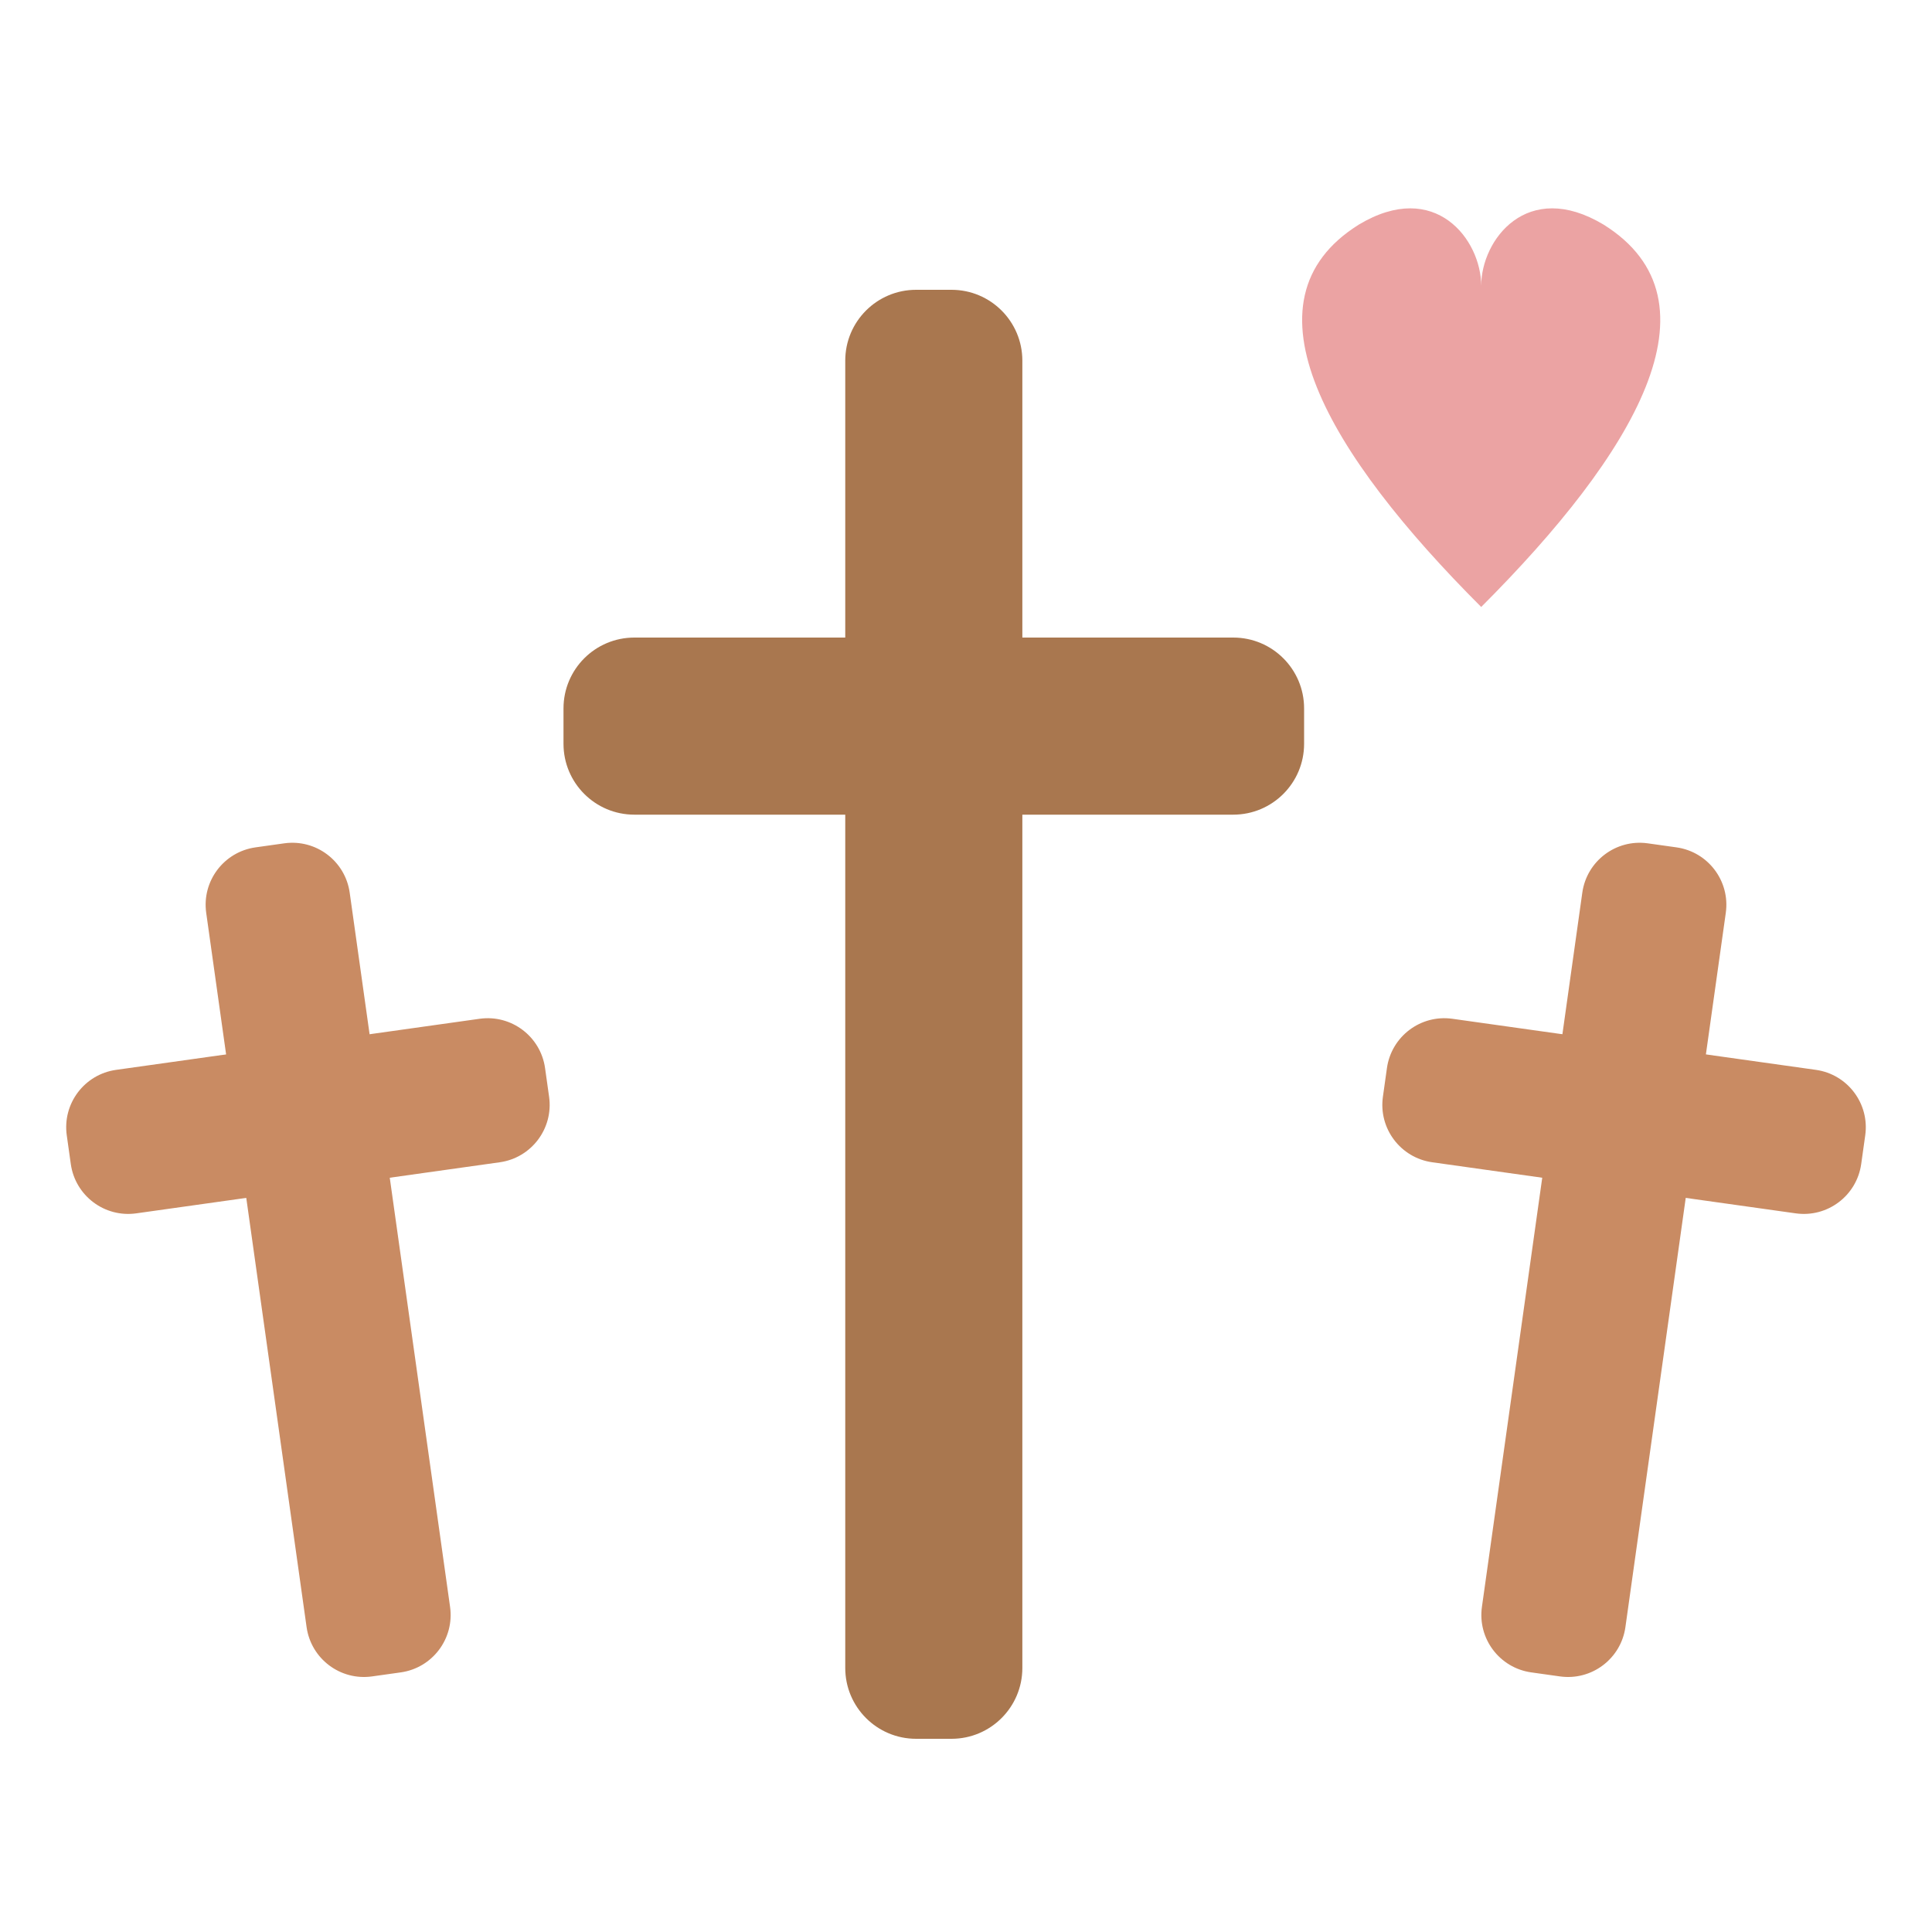
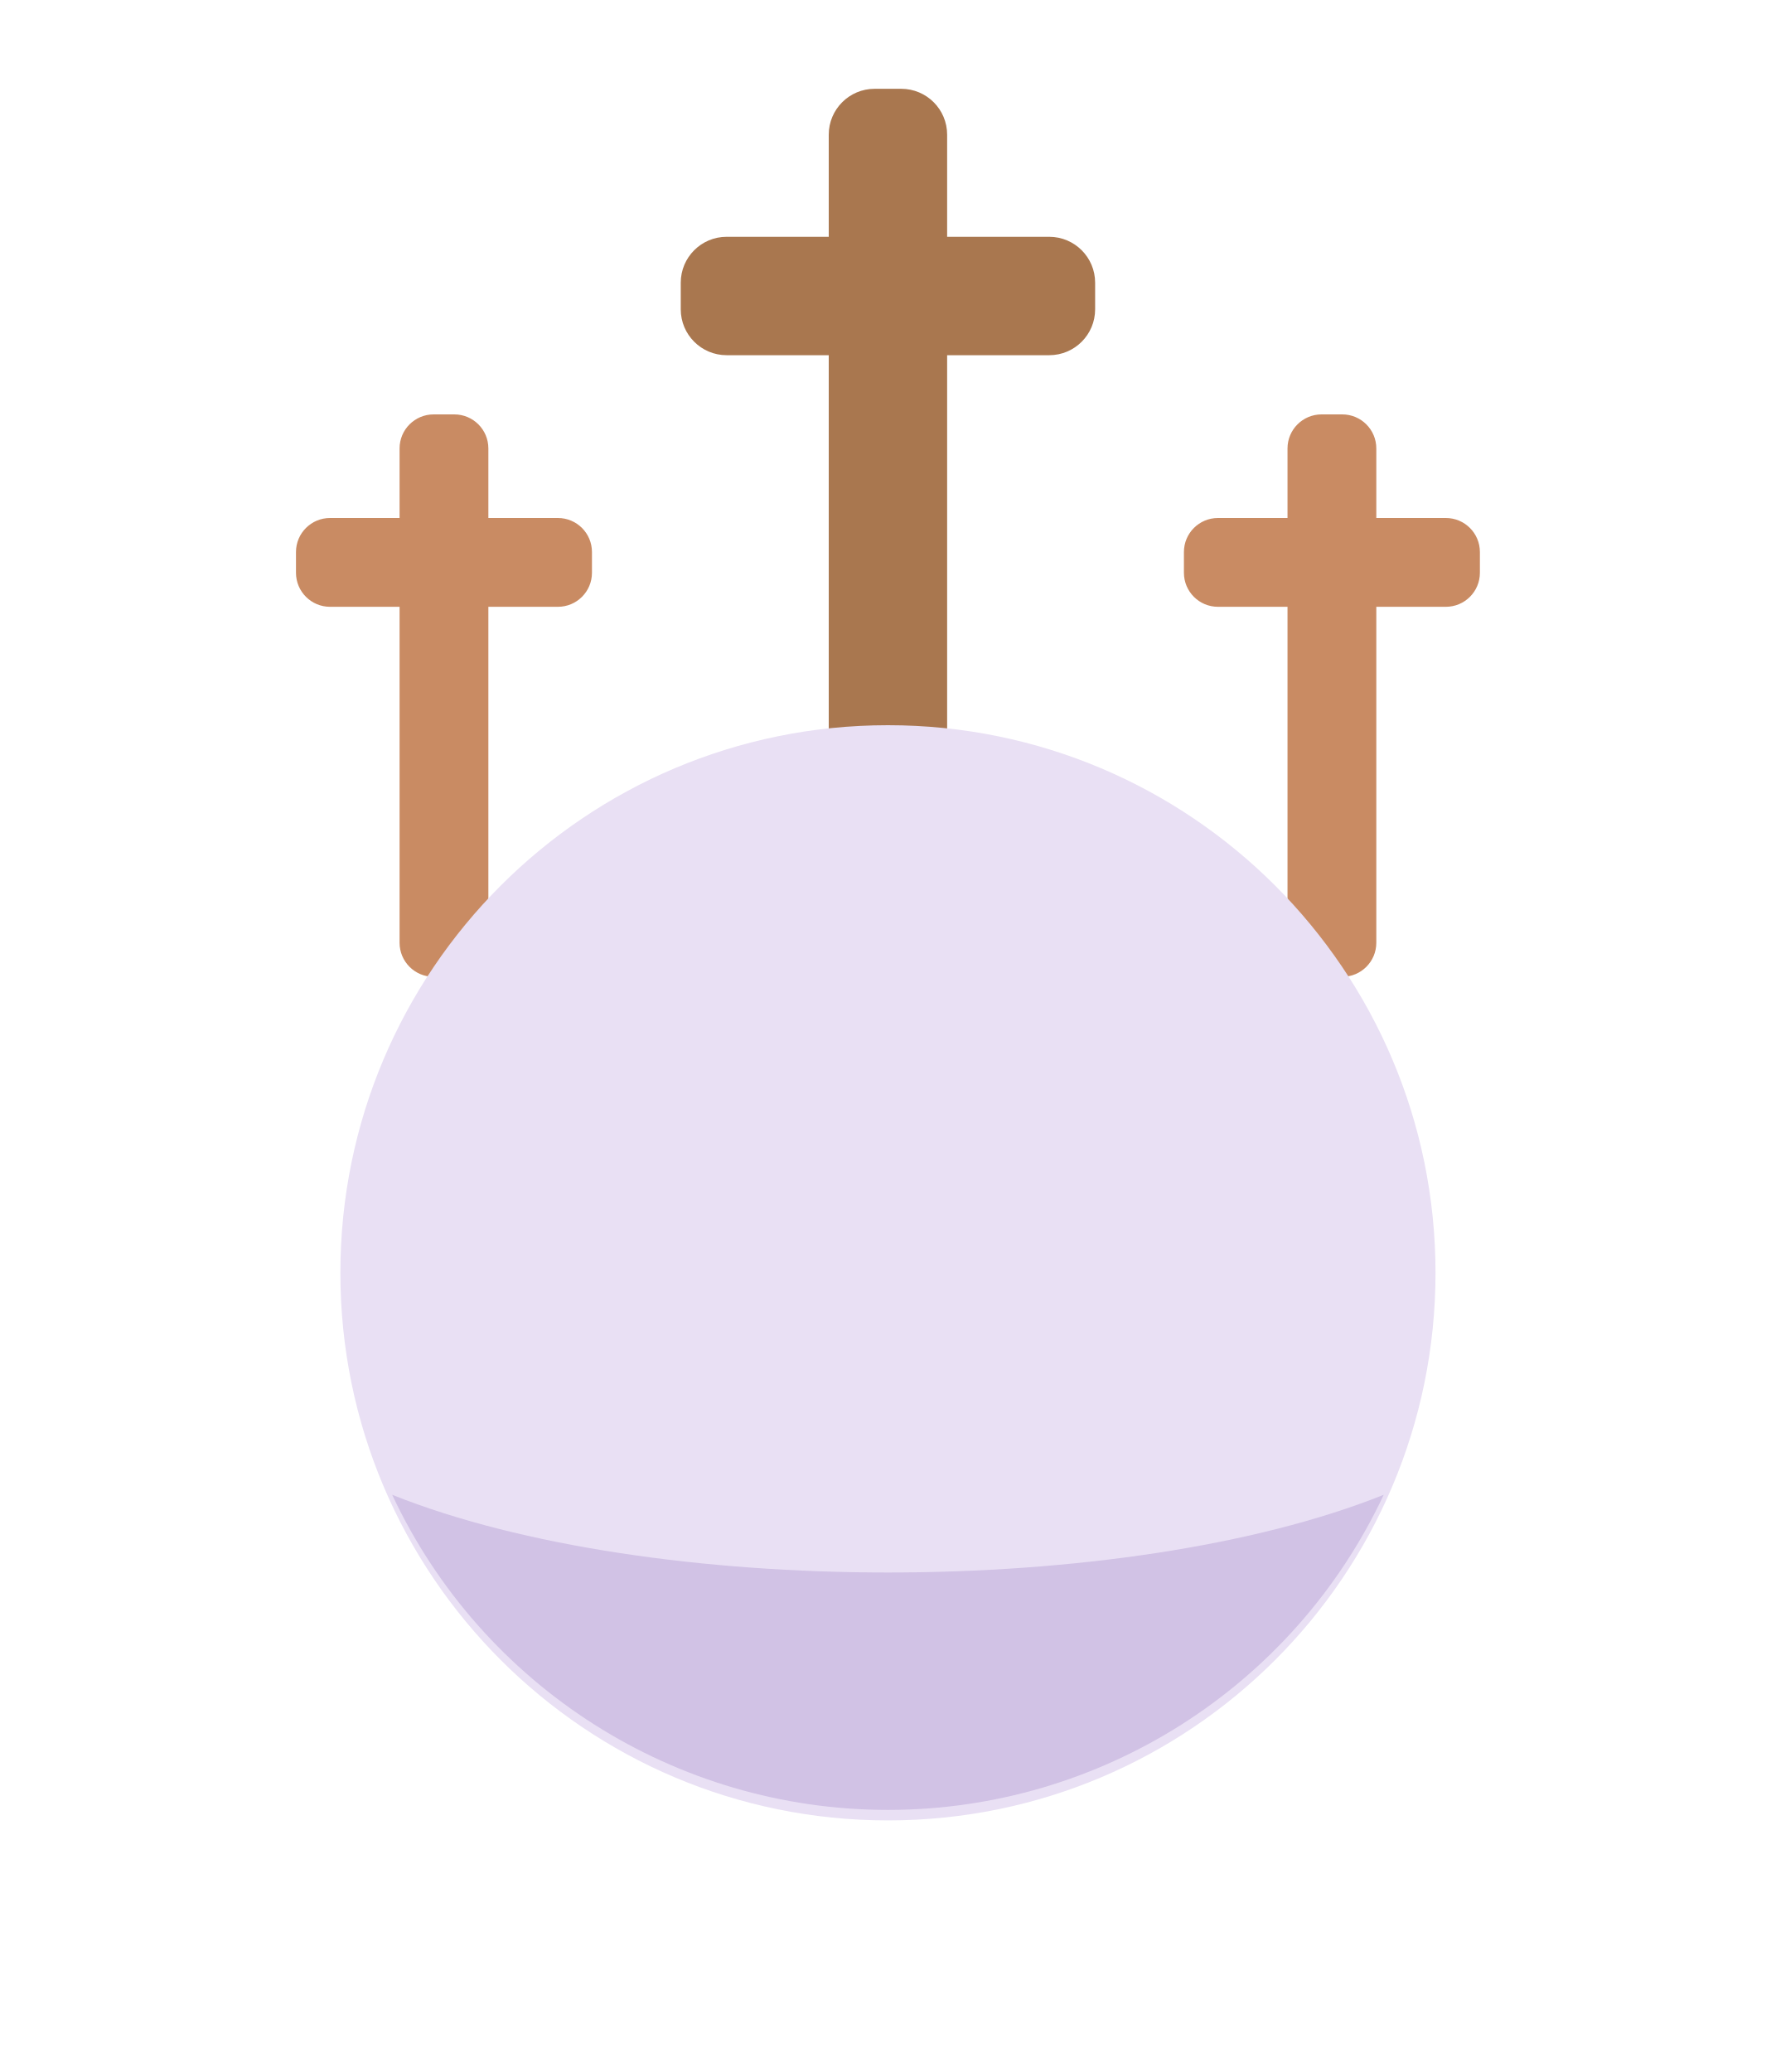
- <svg xmlns="http://www.w3.org/2000/svg" viewBox="0 0 120 120" width="120" height="120">
-   <g transform="rotate(-8 24 104)">
-     <rect x="19.5" y="52" width="9" height="52" rx="3.6" fill="#C98B63" />
-     <rect x="9" y="64.48" width="30" height="9" rx="3.6" fill="#C98B63" />
-   </g>
-   <g transform="rotate(8 96 104)">
-     <rect x="91.5" y="52" width="9" height="52" rx="3.6" fill="#C98B63" />
-     <rect x="81" y="64.48" width="30" height="9" rx="3.6" fill="#C98B63" />
-   </g>
-   <g transform="rotate(0 58 108)">
-     <rect x="52.5" y="18" width="11" height="90" rx="4.4" fill="#A9774F" />
-     <rect x="35" y="39.6" width="46" height="11" rx="4.4" fill="#A9774F" />
-   </g>
-   <path transform="translate(92 32) scale(0.95)" fill="#EBA3A3" d="M0 6 C-10 -4 -16 -14 -8 -19 C-3 -22 0 -18 0 -15 C0 -18 3 -22 8 -19 C16 -14 10 -4 0 6Z" />
+ <svg xmlns="http://www.w3.org/2000/svg" viewBox="0 0 120 140" width="120" height="140">
+   <rect x="56.0" y="6" width="8" height="50" rx="3.1" fill="#A9774F" />
+   <rect x="46.0" y="16" width="28" height="8" rx="3.1" fill="#A9774F" />
+   <rect x="27.0" y="28" width="6" height="38" rx="2.3" fill="#C98B63" />
+   <rect x="20.0" y="35" width="20" height="6" rx="2.3" fill="#C98B63" />
+   <rect x="87.0" y="28" width="6" height="38" rx="2.3" fill="#C98B63" />
+   <rect x="80.0" y="35" width="20" height="6" rx="2.3" fill="#C98B63" />
+   <circle cx="60" cy="86" r="37" fill="#E9E0F4" />
+   <path d="M26.5 101 A37 37 0 0 0 93.5 101 C76 108 44 108 26.5 101Z" fill="#C9B8E0" opacity="0.75" />
</svg>
